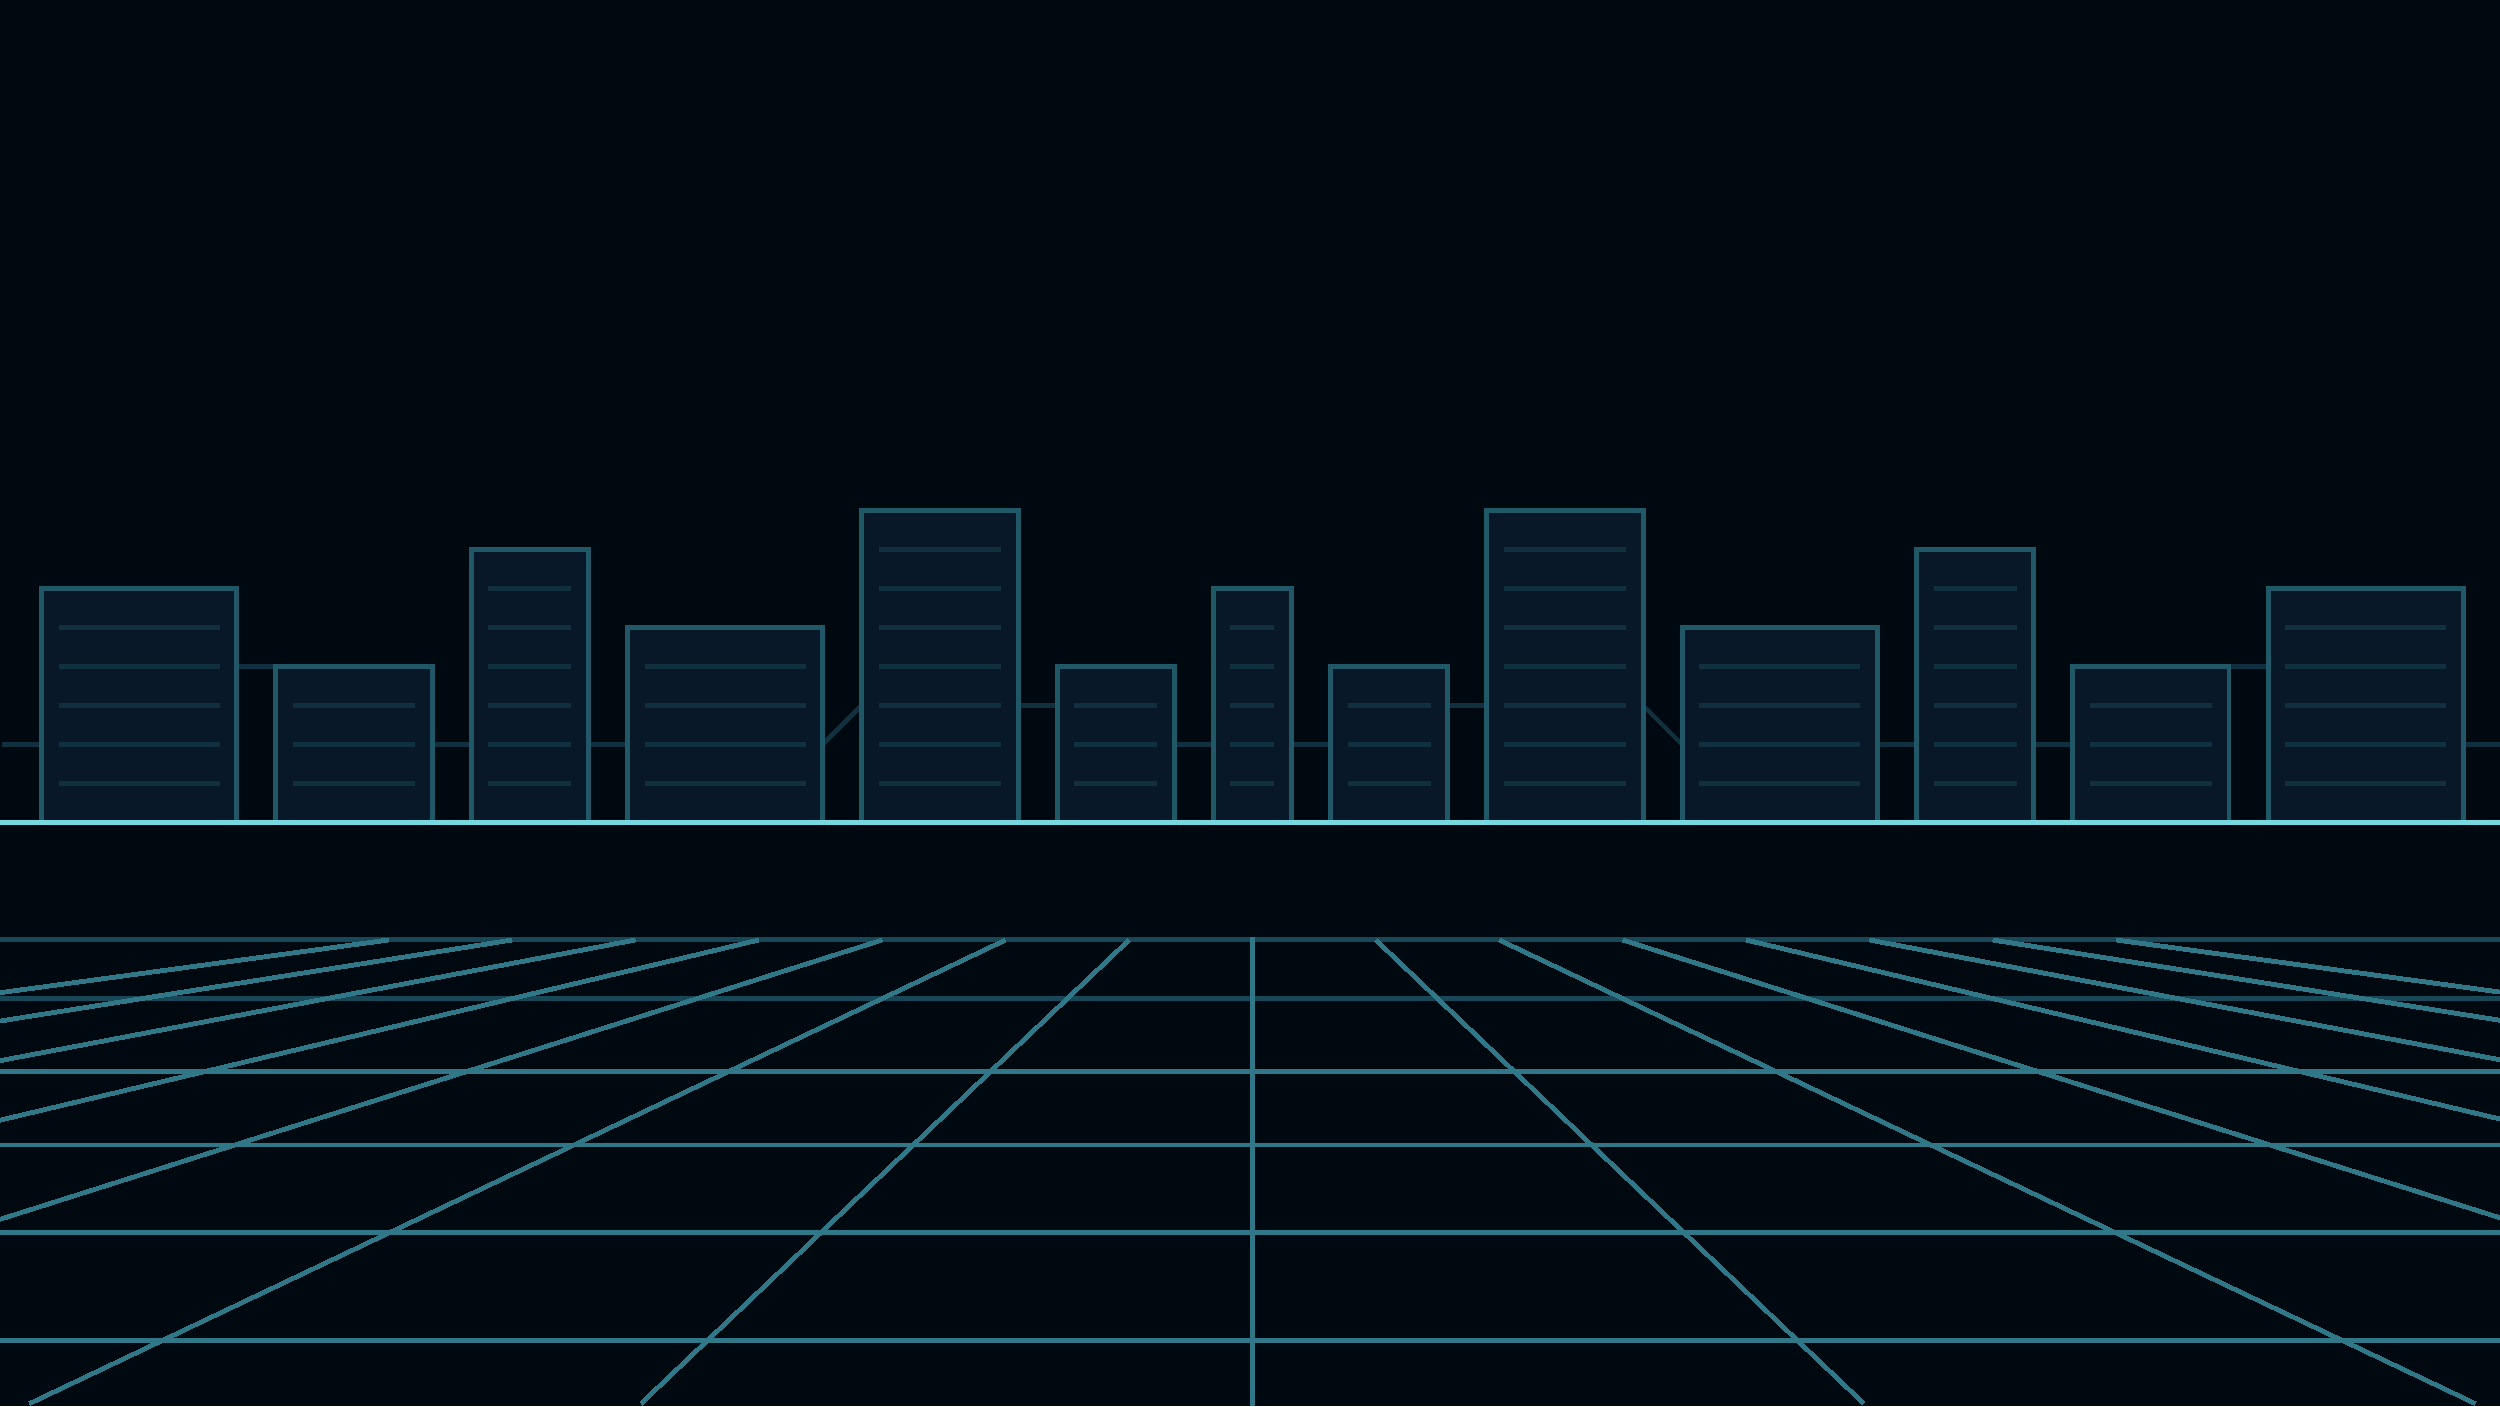
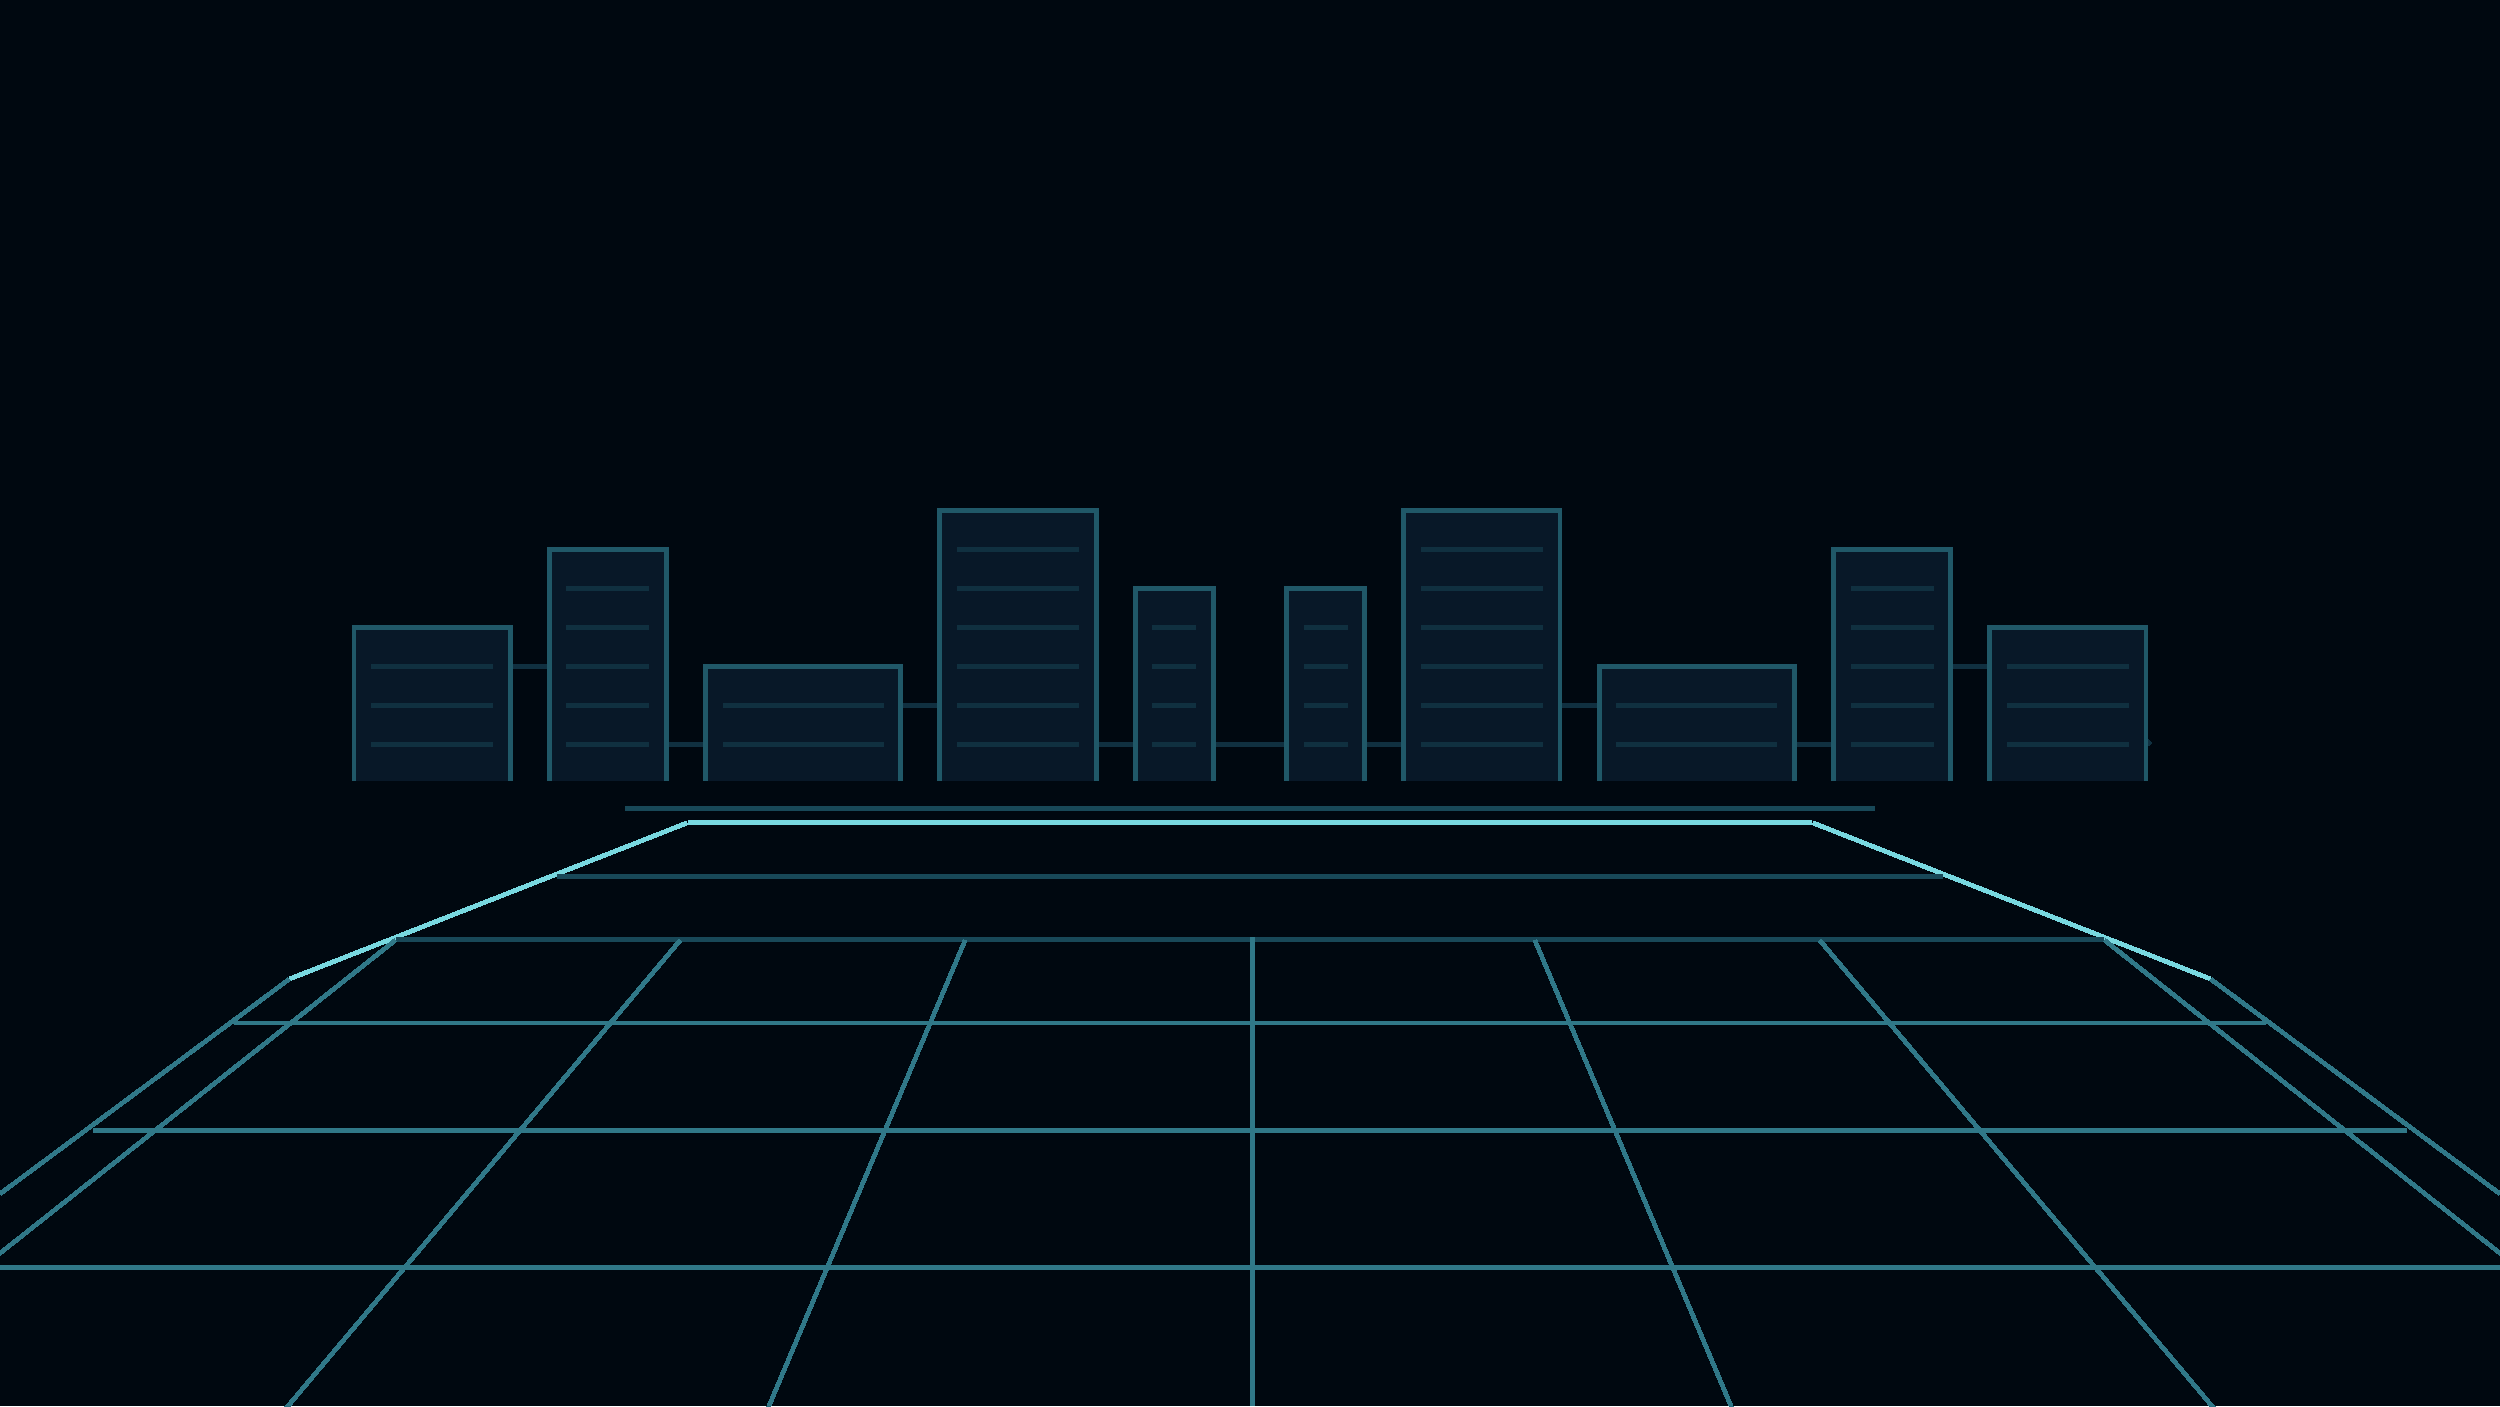
<svg xmlns="http://www.w3.org/2000/svg" width="512" height="288" viewBox="0 0 512 288" shape-rendering="crispEdges">
  <rect x="0" y="0" width="512" height="288" fill="#000810" />
  <g id="mesas" fill="none" stroke="#103040">
-     <polyline points="0.5,152.5 16.5,152.5 32.5,136.5 72.5,136.5 88.5,152.5 168.5,152.5 176.5,144.5 216.5,144.5 224.5,152.5 288.5,152.5 296.5,144.5 336.5,144.5 344.5,152.5 424.5,152.5 440.5,136.5 480.5,136.5 496.5,152.5 512.5,152.5" />
+     <polyline points="72.5,152.5 88.5,136.5 120.5,136.5 136.5,152.5 176.5,152.5 184.5,144.5 216.5,144.5 224.5,152.5 256.5,152.5 288.5,152.5 296.5,144.5 328.5,144.5 336.5,152.5 376.5,152.5 392.5,136.5 424.5,136.5 440.5,152.5" />
  </g>
  <g id="skyline">
-     <rect x="8" y="120" width="41" height="48" fill="#081828" />
-     <rect x="8" y="120" width="41" height="1" fill="#205868" />
-     <rect x="8" y="120" width="1" height="48" fill="#205868" />
-     <rect x="48" y="120" width="1" height="48" fill="#205868" />
-     <rect x="12" y="128" width="33" height="1" fill="#103040" />
-     <rect x="12" y="136" width="33" height="1" fill="#103040" />
-     <rect x="12" y="144" width="33" height="1" fill="#103040" />
-     <rect x="12" y="152" width="33" height="1" fill="#103040" />
-     <rect x="12" y="160" width="33" height="1" fill="#103040" />
-     <rect x="56" y="136" width="33" height="32" fill="#081828" />
-     <rect x="56" y="136" width="33" height="1" fill="#205868" />
-     <rect x="56" y="136" width="1" height="32" fill="#205868" />
-     <rect x="88" y="136" width="1" height="32" fill="#205868" />
-     <rect x="60" y="144" width="25" height="1" fill="#103040" />
-     <rect x="60" y="152" width="25" height="1" fill="#103040" />
-     <rect x="60" y="160" width="25" height="1" fill="#103040" />
-     <rect x="96" y="112" width="25" height="56" fill="#081828" />
-     <rect x="96" y="112" width="25" height="1" fill="#205868" />
-     <rect x="96" y="112" width="1" height="56" fill="#205868" />
-     <rect x="120" y="112" width="1" height="56" fill="#205868" />
-     <rect x="100" y="120" width="17" height="1" fill="#103040" />
-     <rect x="100" y="128" width="17" height="1" fill="#103040" />
-     <rect x="100" y="136" width="17" height="1" fill="#103040" />
-     <rect x="100" y="144" width="17" height="1" fill="#103040" />
-     <rect x="100" y="152" width="17" height="1" fill="#103040" />
-     <rect x="100" y="160" width="17" height="1" fill="#103040" />
-     <rect x="128" y="128" width="41" height="40" fill="#081828" />
-     <rect x="128" y="128" width="41" height="1" fill="#205868" />
-     <rect x="128" y="128" width="1" height="40" fill="#205868" />
-     <rect x="168" y="128" width="1" height="40" fill="#205868" />
-     <rect x="132" y="136" width="33" height="1" fill="#103040" />
-     <rect x="132" y="144" width="33" height="1" fill="#103040" />
-     <rect x="132" y="152" width="33" height="1" fill="#103040" />
-     <rect x="132" y="160" width="33" height="1" fill="#103040" />
-     <rect x="176" y="104" width="33" height="64" fill="#081828" />
-     <rect x="176" y="104" width="33" height="1" fill="#205868" />
-     <rect x="176" y="104" width="1" height="64" fill="#205868" />
-     <rect x="208" y="104" width="1" height="64" fill="#205868" />
-     <rect x="180" y="112" width="25" height="1" fill="#103040" />
-     <rect x="180" y="120" width="25" height="1" fill="#103040" />
-     <rect x="180" y="128" width="25" height="1" fill="#103040" />
-     <rect x="180" y="136" width="25" height="1" fill="#103040" />
-     <rect x="180" y="144" width="25" height="1" fill="#103040" />
-     <rect x="180" y="152" width="25" height="1" fill="#103040" />
-     <rect x="180" y="160" width="25" height="1" fill="#103040" />
-     <rect x="216" y="136" width="25" height="32" fill="#081828" />
-     <rect x="216" y="136" width="25" height="1" fill="#205868" />
-     <rect x="216" y="136" width="1" height="32" fill="#205868" />
-     <rect x="240" y="136" width="1" height="32" fill="#205868" />
-     <rect x="220" y="144" width="17" height="1" fill="#103040" />
-     <rect x="220" y="152" width="17" height="1" fill="#103040" />
-     <rect x="220" y="160" width="17" height="1" fill="#103040" />
-     <rect x="248" y="120" width="17" height="48" fill="#081828" />
-     <rect x="248" y="120" width="17" height="1" fill="#205868" />
-     <rect x="248" y="120" width="1" height="48" fill="#205868" />
-     <rect x="264" y="120" width="1" height="48" fill="#205868" />
-     <rect x="252" y="128" width="9" height="1" fill="#103040" />
-     <rect x="252" y="136" width="9" height="1" fill="#103040" />
-     <rect x="252" y="144" width="9" height="1" fill="#103040" />
-     <rect x="252" y="152" width="9" height="1" fill="#103040" />
-     <rect x="252" y="160" width="9" height="1" fill="#103040" />
-     <rect x="272" y="136" width="25" height="32" fill="#081828" />
-     <rect x="272" y="136" width="25" height="1" fill="#205868" />
-     <rect x="272" y="136" width="1" height="32" fill="#205868" />
-     <rect x="296" y="136" width="1" height="32" fill="#205868" />
-     <rect x="276" y="144" width="17" height="1" fill="#103040" />
-     <rect x="276" y="152" width="17" height="1" fill="#103040" />
-     <rect x="276" y="160" width="17" height="1" fill="#103040" />
-     <rect x="304" y="104" width="33" height="64" fill="#081828" />
-     <rect x="304" y="104" width="33" height="1" fill="#205868" />
-     <rect x="304" y="104" width="1" height="64" fill="#205868" />
-     <rect x="336" y="104" width="1" height="64" fill="#205868" />
-     <rect x="308" y="112" width="25" height="1" fill="#103040" />
-     <rect x="308" y="120" width="25" height="1" fill="#103040" />
-     <rect x="308" y="128" width="25" height="1" fill="#103040" />
-     <rect x="308" y="136" width="25" height="1" fill="#103040" />
-     <rect x="308" y="144" width="25" height="1" fill="#103040" />
-     <rect x="308" y="152" width="25" height="1" fill="#103040" />
-     <rect x="308" y="160" width="25" height="1" fill="#103040" />
-     <rect x="344" y="128" width="41" height="40" fill="#081828" />
-     <rect x="344" y="128" width="41" height="1" fill="#205868" />
-     <rect x="344" y="128" width="1" height="40" fill="#205868" />
-     <rect x="384" y="128" width="1" height="40" fill="#205868" />
-     <rect x="348" y="136" width="33" height="1" fill="#103040" />
-     <rect x="348" y="144" width="33" height="1" fill="#103040" />
-     <rect x="348" y="152" width="33" height="1" fill="#103040" />
-     <rect x="348" y="160" width="33" height="1" fill="#103040" />
-     <rect x="392" y="112" width="25" height="56" fill="#081828" />
-     <rect x="392" y="112" width="25" height="1" fill="#205868" />
-     <rect x="392" y="112" width="1" height="56" fill="#205868" />
-     <rect x="416" y="112" width="1" height="56" fill="#205868" />
-     <rect x="396" y="120" width="17" height="1" fill="#103040" />
-     <rect x="396" y="128" width="17" height="1" fill="#103040" />
-     <rect x="396" y="136" width="17" height="1" fill="#103040" />
-     <rect x="396" y="144" width="17" height="1" fill="#103040" />
-     <rect x="396" y="152" width="17" height="1" fill="#103040" />
-     <rect x="396" y="160" width="17" height="1" fill="#103040" />
-     <rect x="424" y="136" width="33" height="32" fill="#081828" />
-     <rect x="424" y="136" width="33" height="1" fill="#205868" />
-     <rect x="424" y="136" width="1" height="32" fill="#205868" />
-     <rect x="456" y="136" width="1" height="32" fill="#205868" />
-     <rect x="428" y="144" width="25" height="1" fill="#103040" />
-     <rect x="428" y="152" width="25" height="1" fill="#103040" />
-     <rect x="428" y="160" width="25" height="1" fill="#103040" />
-     <rect x="464" y="120" width="41" height="48" fill="#081828" />
-     <rect x="464" y="120" width="41" height="1" fill="#205868" />
-     <rect x="464" y="120" width="1" height="48" fill="#205868" />
-     <rect x="504" y="120" width="1" height="48" fill="#205868" />
-     <rect x="468" y="128" width="33" height="1" fill="#103040" />
-     <rect x="468" y="136" width="33" height="1" fill="#103040" />
-     <rect x="468" y="144" width="33" height="1" fill="#103040" />
-     <rect x="468" y="152" width="33" height="1" fill="#103040" />
-     <rect x="468" y="160" width="33" height="1" fill="#103040" />
+     <rect x="72" y="128" width="33" height="32" fill="#081828" />
+     <rect x="72" y="128" width="33" height="1" fill="#205868" />
+     <rect x="72" y="128" width="1" height="32" fill="#205868" />
+     <rect x="104" y="128" width="1" height="32" fill="#205868" />
+     <rect x="76" y="136" width="25" height="1" fill="#103040" />
+     <rect x="76" y="144" width="25" height="1" fill="#103040" />
+     <rect x="76" y="152" width="25" height="1" fill="#103040" />
+     <rect x="112" y="112" width="25" height="48" fill="#081828" />
+     <rect x="112" y="112" width="25" height="1" fill="#205868" />
+     <rect x="112" y="112" width="1" height="48" fill="#205868" />
+     <rect x="136" y="112" width="1" height="48" fill="#205868" />
+     <rect x="116" y="120" width="17" height="1" fill="#103040" />
+     <rect x="116" y="128" width="17" height="1" fill="#103040" />
+     <rect x="116" y="136" width="17" height="1" fill="#103040" />
+     <rect x="116" y="144" width="17" height="1" fill="#103040" />
+     <rect x="116" y="152" width="17" height="1" fill="#103040" />
+     <rect x="144" y="136" width="41" height="24" fill="#081828" />
+     <rect x="144" y="136" width="41" height="1" fill="#205868" />
+     <rect x="144" y="136" width="1" height="24" fill="#205868" />
+     <rect x="184" y="136" width="1" height="24" fill="#205868" />
+     <rect x="148" y="144" width="33" height="1" fill="#103040" />
+     <rect x="148" y="152" width="33" height="1" fill="#103040" />
+     <rect x="192" y="104" width="33" height="56" fill="#081828" />
+     <rect x="192" y="104" width="33" height="1" fill="#205868" />
+     <rect x="192" y="104" width="1" height="56" fill="#205868" />
+     <rect x="224" y="104" width="1" height="56" fill="#205868" />
+     <rect x="196" y="112" width="25" height="1" fill="#103040" />
+     <rect x="196" y="120" width="25" height="1" fill="#103040" />
+     <rect x="196" y="128" width="25" height="1" fill="#103040" />
+     <rect x="196" y="136" width="25" height="1" fill="#103040" />
+     <rect x="196" y="144" width="25" height="1" fill="#103040" />
+     <rect x="196" y="152" width="25" height="1" fill="#103040" />
+     <rect x="232" y="120" width="17" height="40" fill="#081828" />
+     <rect x="232" y="120" width="17" height="1" fill="#205868" />
+     <rect x="232" y="120" width="1" height="40" fill="#205868" />
+     <rect x="248" y="120" width="1" height="40" fill="#205868" />
+     <rect x="236" y="128" width="9" height="1" fill="#103040" />
+     <rect x="236" y="136" width="9" height="1" fill="#103040" />
+     <rect x="236" y="144" width="9" height="1" fill="#103040" />
+     <rect x="236" y="152" width="9" height="1" fill="#103040" />
+     <rect x="407" y="128" width="33" height="32" fill="#081828" />
+     <rect x="407" y="128" width="33" height="1" fill="#205868" />
+     <rect x="407" y="128" width="1" height="32" fill="#205868" />
+     <rect x="439" y="128" width="1" height="32" fill="#205868" />
+     <rect x="411" y="136" width="25" height="1" fill="#103040" />
+     <rect x="411" y="144" width="25" height="1" fill="#103040" />
+     <rect x="411" y="152" width="25" height="1" fill="#103040" />
+     <rect x="375" y="112" width="25" height="48" fill="#081828" />
+     <rect x="375" y="112" width="25" height="1" fill="#205868" />
+     <rect x="375" y="112" width="1" height="48" fill="#205868" />
+     <rect x="399" y="112" width="1" height="48" fill="#205868" />
+     <rect x="379" y="120" width="17" height="1" fill="#103040" />
+     <rect x="379" y="128" width="17" height="1" fill="#103040" />
+     <rect x="379" y="136" width="17" height="1" fill="#103040" />
+     <rect x="379" y="144" width="17" height="1" fill="#103040" />
+     <rect x="379" y="152" width="17" height="1" fill="#103040" />
+     <rect x="327" y="136" width="41" height="24" fill="#081828" />
+     <rect x="327" y="136" width="41" height="1" fill="#205868" />
+     <rect x="327" y="136" width="1" height="24" fill="#205868" />
+     <rect x="367" y="136" width="1" height="24" fill="#205868" />
+     <rect x="331" y="144" width="33" height="1" fill="#103040" />
+     <rect x="331" y="152" width="33" height="1" fill="#103040" />
+     <rect x="287" y="104" width="33" height="56" fill="#081828" />
+     <rect x="287" y="104" width="33" height="1" fill="#205868" />
+     <rect x="287" y="104" width="1" height="56" fill="#205868" />
+     <rect x="319" y="104" width="1" height="56" fill="#205868" />
+     <rect x="291" y="112" width="25" height="1" fill="#103040" />
+     <rect x="291" y="120" width="25" height="1" fill="#103040" />
+     <rect x="291" y="128" width="25" height="1" fill="#103040" />
+     <rect x="291" y="136" width="25" height="1" fill="#103040" />
+     <rect x="291" y="144" width="25" height="1" fill="#103040" />
+     <rect x="291" y="152" width="25" height="1" fill="#103040" />
+     <rect x="263" y="120" width="17" height="40" fill="#081828" />
+     <rect x="263" y="120" width="17" height="1" fill="#205868" />
+     <rect x="263" y="120" width="1" height="40" fill="#205868" />
+     <rect x="279" y="120" width="1" height="40" fill="#205868" />
+     <rect x="267" y="128" width="9" height="1" fill="#103040" />
+     <rect x="267" y="136" width="9" height="1" fill="#103040" />
+     <rect x="267" y="144" width="9" height="1" fill="#103040" />
+     <rect x="267" y="152" width="9" height="1" fill="#103040" />
+   </g>
+   <g id="rim">
+     <rect x="128" y="165" width="256" height="1" fill="#184858" />
  </g>
  <g id="floor">
-     <rect x="0" y="168" width="512" height="1" fill="#78d8e0" />
-     <rect x="0" y="192" width="512" height="1" fill="#184858" />
-     <rect x="0" y="204" width="512" height="1" fill="#184858" />
-     <rect x="0" y="219" width="512" height="1" fill="#307888" />
-     <rect x="0" y="234" width="512" height="1" fill="#307888" />
-     <rect x="0" y="252" width="512" height="1" fill="#307888" />
-     <rect x="0" y="274" width="512" height="1" fill="#307888" />
-     <line x1="79.66" y1="192.5" x2="-620.34" y2="287.5" stroke="#307888" stroke-width="1" />
-     <line x1="104.92" y1="192.5" x2="-495.08" y2="287.5" stroke="#307888" stroke-width="1" />
-     <line x1="130.18" y1="192.5" x2="-369.82" y2="287.5" stroke="#307888" stroke-width="1" />
-     <line x1="155.45" y1="192.5" x2="-244.55" y2="287.5" stroke="#307888" stroke-width="1" />
-     <line x1="180.71" y1="192.5" x2="-119.29" y2="287.5" stroke="#307888" stroke-width="1" />
-     <line x1="205.97" y1="192.5" x2="5.97" y2="287.5" stroke="#307888" stroke-width="1" />
-     <line x1="231.24" y1="192.5" x2="131.24" y2="287.5" stroke="#307888" stroke-width="1" />
+     <rect x="141" y="168" width="230" height="1" fill="#78d8e0" />
+     <line x1="140.8" y1="168.5" x2="59.28" y2="200.5" stroke="#78d8e0" />
+     <line x1="371.2" y1="168.5" x2="452.72" y2="200.5" stroke="#78d8e0" />
+     <line x1="59.28" y1="200.5" x2="0" y2="244.5" stroke="#307888" />
+     <line x1="452.72" y1="200.5" x2="512" y2="244.5" stroke="#307888" />
+     <rect x="114" y="179" width="284" height="1" fill="#184858" />
+     <rect x="81" y="192" width="350" height="1" fill="#184858" />
+     <rect x="48" y="209" width="416" height="1" fill="#307888" />
+     <rect x="19" y="231" width="474" height="1" fill="#307888" />
+     <rect x="0" y="259" width="512" height="1" fill="#307888" />
+     <line x1="81.05" y1="192.5" x2="-9.89" y2="264.5" stroke="#307888" />
+     <line x1="139.37" y1="192.5" x2="58.53" y2="288.5" stroke="#307888" />
+     <line x1="197.68" y1="192.5" x2="157.26" y2="288.5" stroke="#307888" />
    <rect x="256" y="192" width="1" height="96" fill="#307888" />
-     <line x1="281.76" y1="192.5" x2="381.76" y2="287.5" stroke="#307888" stroke-width="1" />
-     <line x1="307.03" y1="192.5" x2="507.03" y2="287.5" stroke="#307888" stroke-width="1" />
-     <line x1="332.29" y1="192.5" x2="632.29" y2="287.5" stroke="#307888" stroke-width="1" />
-     <line x1="357.55" y1="192.5" x2="757.55" y2="287.5" stroke="#307888" stroke-width="1" />
-     <line x1="382.82" y1="192.5" x2="882.82" y2="287.5" stroke="#307888" stroke-width="1" />
-     <line x1="408.08" y1="192.5" x2="1008.08" y2="287.5" stroke="#307888" stroke-width="1" />
-     <line x1="433.34" y1="192.5" x2="1133.34" y2="287.5" stroke="#307888" stroke-width="1" />
+     <line x1="314.32" y1="192.5" x2="354.74" y2="288.5" stroke="#307888" />
+     <line x1="372.63" y1="192.5" x2="453.47" y2="288.5" stroke="#307888" />
+     <line x1="430.95" y1="192.5" x2="521.89" y2="264.5" stroke="#307888" />
  </g>
</svg>
